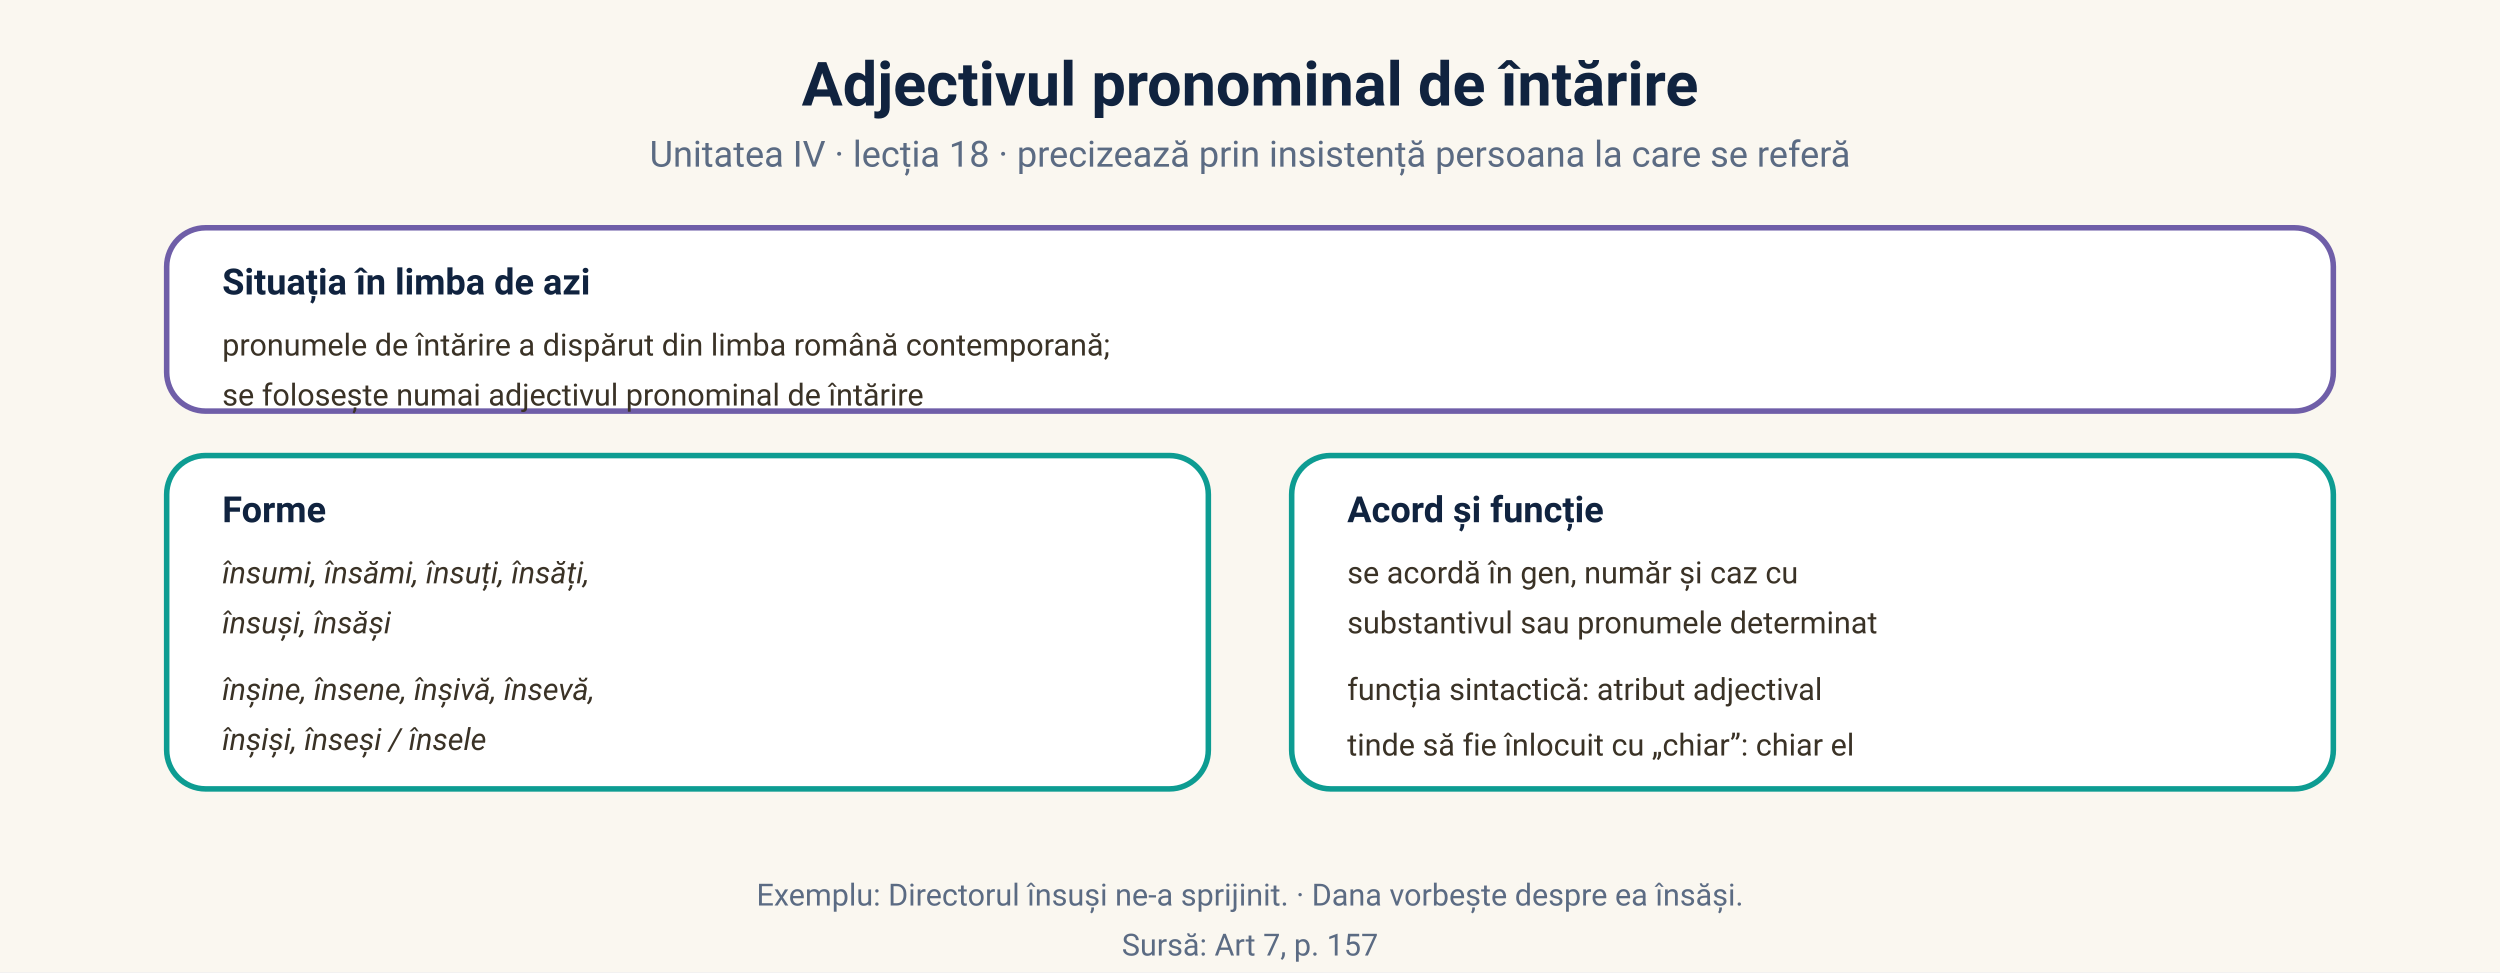
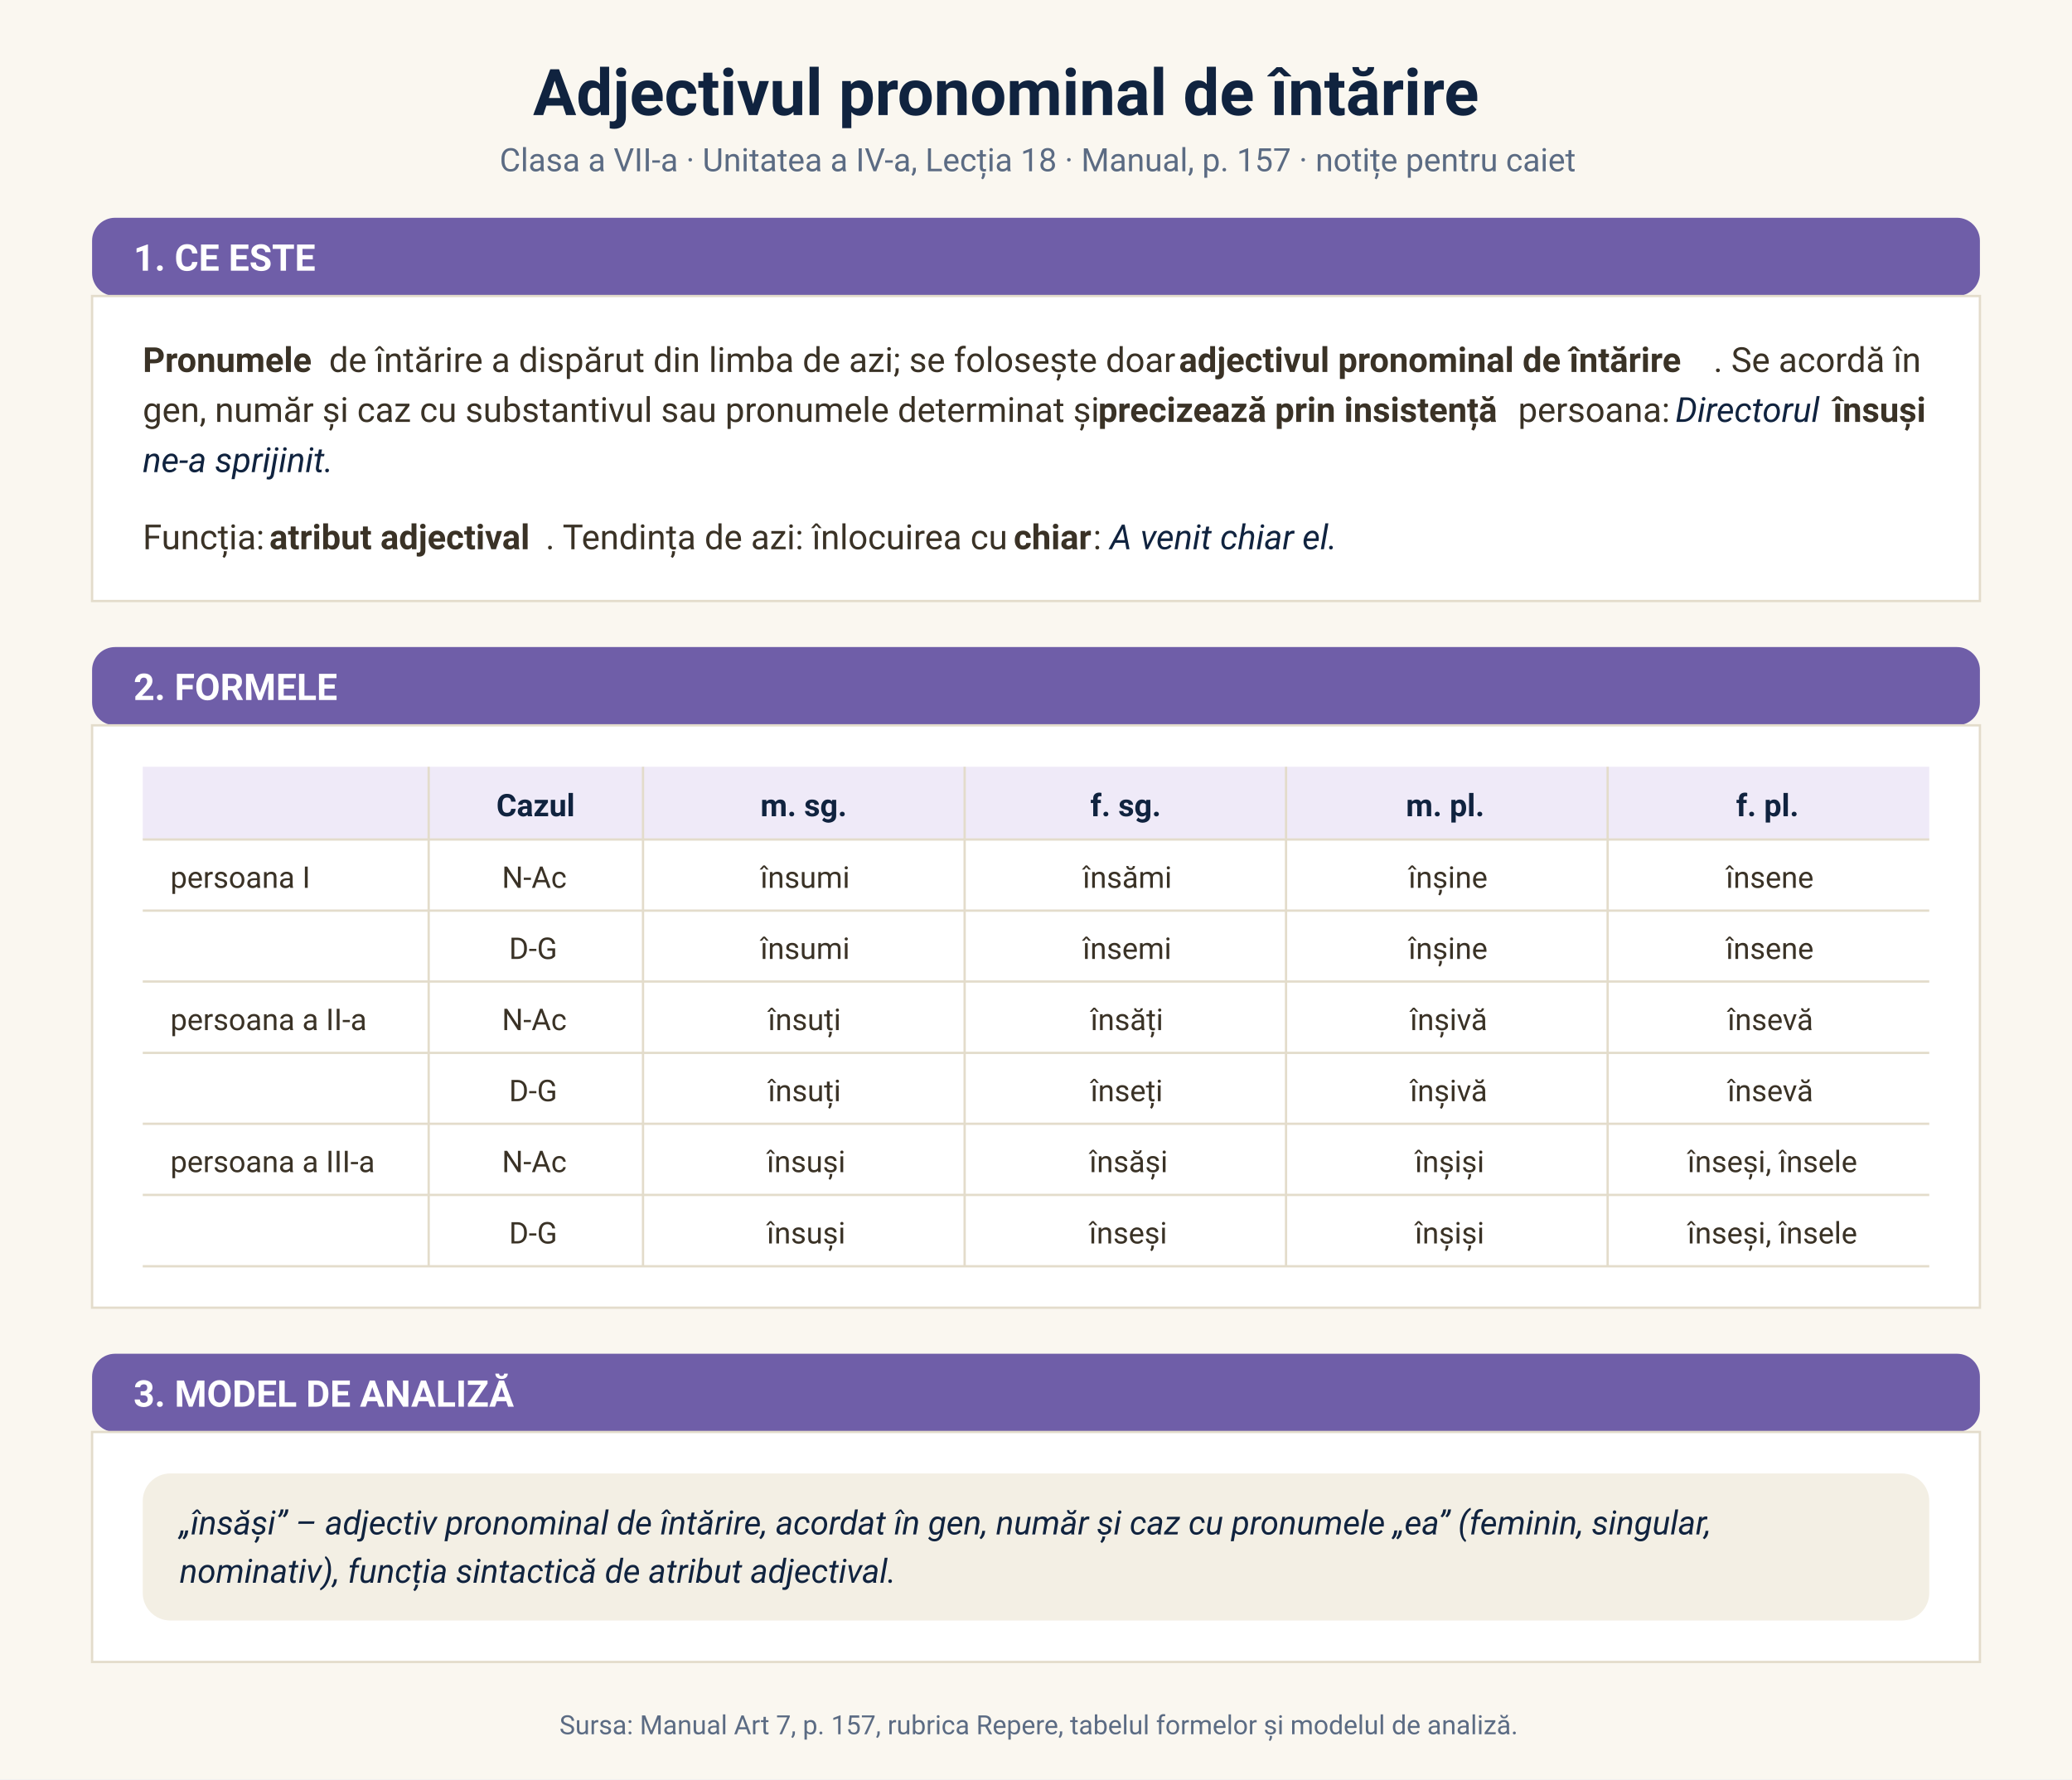
- <svg xmlns="http://www.w3.org/2000/svg" viewBox="0 0 900 350" font-family="'Segoe UI', 'Plus Jakarta Sans', -apple-system, Roboto, sans-serif">
-   <rect width="900" height="350" fill="#faf7f0" />
-   <text x="450" y="38" text-anchor="middle" font-size="22" font-weight="700" fill="#10233f">Adjectivul pronominal de întărire</text>
-   <text x="450" y="60" text-anchor="middle" font-size="13" fill="#5b6b83">Unitatea IV · lecția 18 · precizează prin insistență persoana la care se referă</text>
-   <rect x="60" y="82" width="780" height="66" rx="14" fill="#ffffff" stroke="#6f5ea8" stroke-width="2" />
-   <text x="80" y="106" font-size="13" font-weight="700" fill="#10233f">Situația în limba de azi</text>
-   <text font-size="11" fill="#3a3226">
-     <tspan x="80" y="128">pronumele de întărire a dispărut din limba română contemporană;</tspan>
-     <tspan x="80" y="146">se folosește numai adjectivul pronominal de întărire</tspan>
-   </text>
-   <rect x="60" y="164" width="375" height="120" rx="14" fill="#ffffff" stroke="#0d9c92" stroke-width="2" />
-   <text x="80" y="188" font-size="13" font-weight="700" fill="#10233f">Forme</text>
-   <text font-size="11" fill="#3a3226">
-     <tspan x="80" y="210" font-style="italic">însumi, însămi, însuți, însăți,</tspan>
-     <tspan x="80" y="228" font-style="italic">însuși, însăși</tspan>
-     <tspan x="80" y="252" font-style="italic">înșine, însene, înșivă, însevă,</tspan>
-     <tspan x="80" y="270" font-style="italic">înșiși, înseși / însele</tspan>
-   </text>
-   <rect x="465" y="164" width="375" height="120" rx="14" fill="#ffffff" stroke="#0d9c92" stroke-width="2" />
-   <text x="485" y="188" font-size="13" font-weight="700" fill="#10233f">Acord și funcție</text>
-   <text font-size="11" fill="#3a3226">
-     <tspan x="485" y="210">se acordă în gen, număr și caz cu</tspan>
-     <tspan x="485" y="228">substantivul sau pronumele determinat</tspan>
-     <tspan x="485" y="252">funcția sintactică: atribut adjectival</tspan>
-     <tspan x="485" y="272">tinde să fie înlocuit cu „chiar”: chiar el</tspan>
-   </text>
-   <text x="450" y="326" text-anchor="middle" font-size="11" fill="#5b6b83">Exemplu: Directorul însuși ne-a sprijinit. · Dana vorbește despre ea însăși.</text>
-   <text x="450" y="344" text-anchor="middle" font-size="11" fill="#5b6b83">Sursă: Art 7, p. 157</text>
+ <svg xmlns="http://www.w3.org/2000/svg" viewBox="0 0 900 773" font-family="'Segoe UI', 'Plus Jakarta Sans', -apple-system, Roboto, sans-serif">
+   <rect width="900" height="773" fill="#faf7f0" />
+   <text x="231.5" y="50.0" font-size="28" fill="#10233f" font-weight="700" textLength="437.9" lengthAdjust="spacing">Adjectivul pronominal de întărire</text>
+   <text x="217.0" y="74.4" font-size="14" fill="#5b6b83" textLength="466.1" lengthAdjust="spacing">Clasa a VII-a · Unitatea a IV-a, Lecția 18 · Manual, p. 157 · notițe pentru caiet</text>
+   <rect x="40" y="94.6" width="820" height="34" rx="10" fill="#6f5ea8" />
+   <text x="58" y="117.6" font-size="16" font-weight="700" fill="#ffffff">1. CE ESTE</text>
+   <rect x="40" y="128.6" width="820" height="132.5" fill="#ffffff" stroke="#e3dccb" />
+   <text x="62.0" y="161.6" font-size="15" fill="#3a3226" font-weight="700" textLength="76.8" lengthAdjust="spacing">Pronumele</text>
+   <text x="142.9" y="161.6" font-size="15" fill="#3a3226" textLength="365.2" lengthAdjust="spacing">de întărire a dispărut din limba de azi; se folosește doar</text>
+   <text x="512.1" y="161.6" font-size="15" fill="#3a3226" font-weight="700" textLength="232.2" lengthAdjust="spacing">adjectivul pronominal de întărire</text>
+   <text x="744.3" y="161.6" font-size="15" fill="#3a3226" textLength="88.5" lengthAdjust="spacing">. Se acordă în</text>
+   <text x="62.0" y="183.3" font-size="15" fill="#3a3226" textLength="411.0" lengthAdjust="spacing">gen, număr și caz cu substantivul sau pronumele determinat și</text>
+   <text x="477.0" y="183.3" font-size="15" fill="#3a3226" font-weight="700" textLength="178.3" lengthAdjust="spacing">precizează prin insistență</text>
+   <text x="659.4" y="183.3" font-size="15" fill="#3a3226" textLength="64.2" lengthAdjust="spacing">persoana:</text>
+   <text x="727.7" y="183.3" font-size="15" fill="#10233f" font-style="italic" textLength="64.5" lengthAdjust="spacing">Directorul</text>
+   <text x="796.2" y="183.3" font-size="15" fill="#3a3226" font-weight="700" textLength="39.9" lengthAdjust="spacing">însuși</text>
+   <text x="62.0" y="205.1" font-size="15" fill="#10233f" font-style="italic" textLength="85.2" lengthAdjust="spacing">ne-a sprijinit.</text>
+   <text x="62.0" y="238.6" font-size="15" fill="#3a3226" textLength="51.0" lengthAdjust="spacing">Funcția:</text>
+   <text x="117.0" y="238.6" font-size="15" fill="#3a3226" font-weight="700" textLength="120.0" lengthAdjust="spacing">atribut adjectival</text>
+   <text x="237.0" y="238.6" font-size="15" fill="#3a3226" textLength="199.2" lengthAdjust="spacing">. Tendința de azi: înlocuirea cu</text>
+   <text x="440.3" y="238.6" font-size="15" fill="#3a3226" font-weight="700" textLength="34.5" lengthAdjust="spacing">chiar</text>
+   <text x="474.8" y="238.6" font-size="15" fill="#3a3226" textLength="3.3" lengthAdjust="spacing">:</text>
+   <text x="482.1" y="238.6" font-size="15" fill="#10233f" font-style="italic" textLength="100.0" lengthAdjust="spacing">A venit chiar el.</text>
+   <rect x="40" y="281.1" width="820" height="34" rx="10" fill="#6f5ea8" />
+   <text x="58" y="304.1" font-size="16" font-weight="700" fill="#ffffff">2. FORMELE</text>
+   <rect x="40" y="315.1" width="820" height="253.0" fill="#ffffff" stroke="#e3dccb" />
+   <rect x="62.0" y="333.1" width="776.0" height="31.6" fill="#efeaf8" />
+   <text x="215.6" y="354.6" font-size="13.5" fill="#10233f" font-weight="700" textLength="34.2" lengthAdjust="spacing">Cazul</text>
+   <text x="330.3" y="354.6" font-size="13.5" fill="#10233f" font-weight="700" textLength="37.8" lengthAdjust="spacing">m. sg.</text>
+   <text x="473.6" y="354.6" font-size="13.5" fill="#10233f" font-weight="700" textLength="30.5" lengthAdjust="spacing">f. sg.</text>
+   <text x="610.7" y="354.6" font-size="13.5" fill="#10233f" font-weight="700" textLength="35.6" lengthAdjust="spacing">m. pl.</text>
+   <text x="754.1" y="354.6" font-size="13.5" fill="#10233f" font-weight="700" textLength="28.3" lengthAdjust="spacing">f. pl.</text>
+   <line x1="62.0" y1="364.7" x2="838.0" y2="364.7" stroke="#e3dccb" />
+   <text x="74.0" y="385.7" font-size="13" fill="#3a3226" textLength="59.8" lengthAdjust="spacing">persoana I</text>
+   <text x="218.0" y="385.7" font-size="13" fill="#3a3226" textLength="29.4" lengthAdjust="spacing">N-Ac</text>
+   <text x="330.3" y="385.7" font-size="13" fill="#3a3226" textLength="37.7" lengthAdjust="spacing">însumi</text>
+   <text x="470.3" y="385.7" font-size="13" fill="#3a3226" textLength="36.9" lengthAdjust="spacing">însămi</text>
+   <text x="611.8" y="385.7" font-size="13" fill="#3a3226" textLength="33.3" lengthAdjust="spacing">înșine</text>
+   <text x="749.7" y="385.7" font-size="13" fill="#3a3226" textLength="36.9" lengthAdjust="spacing">însene</text>
+   <line x1="62.0" y1="395.6" x2="838.0" y2="395.6" stroke="#e3dccb" />
+   <text x="221.1" y="416.6" font-size="13" fill="#3a3226" textLength="23.3" lengthAdjust="spacing">D-G</text>
+   <text x="330.3" y="416.6" font-size="13" fill="#3a3226" textLength="37.7" lengthAdjust="spacing">însumi</text>
+   <text x="470.3" y="416.6" font-size="13" fill="#3a3226" textLength="37.0" lengthAdjust="spacing">însemi</text>
+   <text x="611.8" y="416.6" font-size="13" fill="#3a3226" textLength="33.3" lengthAdjust="spacing">înșine</text>
+   <text x="749.7" y="416.6" font-size="13" fill="#3a3226" textLength="36.9" lengthAdjust="spacing">însene</text>
+   <line x1="62.0" y1="426.4" x2="838.0" y2="426.4" stroke="#e3dccb" />
+   <text x="74.0" y="447.5" font-size="13" fill="#3a3226" textLength="85.3" lengthAdjust="spacing">persoana a II-a</text>
+   <text x="218.0" y="447.5" font-size="13" fill="#3a3226" textLength="29.4" lengthAdjust="spacing">N-Ac</text>
+   <text x="333.6" y="447.5" font-size="13" fill="#3a3226" textLength="30.9" lengthAdjust="spacing">însuți</text>
+   <text x="473.7" y="447.5" font-size="13" fill="#3a3226" textLength="30.2" lengthAdjust="spacing">însăți</text>
+   <text x="612.5" y="447.5" font-size="13" fill="#3a3226" textLength="32.0" lengthAdjust="spacing">înșivă</text>
+   <text x="750.4" y="447.5" font-size="13" fill="#3a3226" textLength="35.6" lengthAdjust="spacing">însevă</text>
+   <line x1="62.0" y1="457.4" x2="838.0" y2="457.4" stroke="#e3dccb" />
+   <text x="221.1" y="478.4" font-size="13" fill="#3a3226" textLength="23.3" lengthAdjust="spacing">D-G</text>
+   <text x="333.6" y="478.4" font-size="13" fill="#3a3226" textLength="30.9" lengthAdjust="spacing">însuți</text>
+   <text x="473.7" y="478.4" font-size="13" fill="#3a3226" textLength="30.3" lengthAdjust="spacing">înseți</text>
+   <text x="612.5" y="478.4" font-size="13" fill="#3a3226" textLength="32.0" lengthAdjust="spacing">înșivă</text>
+   <text x="750.4" y="478.4" font-size="13" fill="#3a3226" textLength="35.6" lengthAdjust="spacing">însevă</text>
+   <line x1="62.0" y1="488.2" x2="838.0" y2="488.2" stroke="#e3dccb" />
+   <text x="74.0" y="509.2" font-size="13" fill="#3a3226" textLength="88.8" lengthAdjust="spacing">persoana a III-a</text>
+   <text x="218.0" y="509.2" font-size="13" fill="#3a3226" textLength="29.4" lengthAdjust="spacing">N-Ac</text>
+   <text x="333.1" y="509.2" font-size="13" fill="#3a3226" textLength="32.0" lengthAdjust="spacing">însuși</text>
+   <text x="473.2" y="509.2" font-size="13" fill="#3a3226" textLength="31.2" lengthAdjust="spacing">însăși</text>
+   <text x="614.6" y="509.2" font-size="13" fill="#3a3226" textLength="27.7" lengthAdjust="spacing">înșiși</text>
+   <text x="733.0" y="509.2" font-size="13" fill="#3a3226" textLength="70.3" lengthAdjust="spacing">înseși, însele</text>
+   <line x1="62.0" y1="519.1" x2="838.0" y2="519.1" stroke="#e3dccb" />
+   <text x="221.1" y="540.2" font-size="13" fill="#3a3226" textLength="23.3" lengthAdjust="spacing">D-G</text>
+   <text x="333.1" y="540.2" font-size="13" fill="#3a3226" textLength="32.0" lengthAdjust="spacing">însuși</text>
+   <text x="473.1" y="540.2" font-size="13" fill="#3a3226" textLength="31.3" lengthAdjust="spacing">înseși</text>
+   <text x="614.6" y="540.2" font-size="13" fill="#3a3226" textLength="27.7" lengthAdjust="spacing">înșiși</text>
+   <text x="733.0" y="540.2" font-size="13" fill="#3a3226" textLength="70.3" lengthAdjust="spacing">înseși, însele</text>
+   <line x1="62.0" y1="550.1" x2="838.0" y2="550.1" stroke="#e3dccb" />
+   <line x1="186.2" y1="333.1" x2="186.2" y2="550.1" stroke="#e3dccb" />
+   <line x1="279.3" y1="333.1" x2="279.3" y2="550.1" stroke="#e3dccb" />
+   <line x1="419.0" y1="333.1" x2="419.0" y2="550.1" stroke="#e3dccb" />
+   <line x1="558.6" y1="333.1" x2="558.6" y2="550.1" stroke="#e3dccb" />
+   <line x1="698.3" y1="333.1" x2="698.3" y2="550.1" stroke="#e3dccb" />
+   <rect x="40" y="588.1" width="820" height="34" rx="10" fill="#6f5ea8" />
+   <text x="58" y="611.1" font-size="16" font-weight="700" fill="#ffffff">3. MODEL DE ANALIZĂ</text>
+   <rect x="40" y="622.1" width="820" height="99.9" fill="#ffffff" stroke="#e3dccb" />
+   <rect x="62.0" y="640.1" width="776.0" height="63.9" rx="12" fill="#f3efe4" />
+   <text x="78.0" y="666.6" font-size="14.5" fill="#10233f" font-style="italic" textLength="674.5" lengthAdjust="spacing">„însăși” – adjectiv pronominal de întărire, acordat în gen, număr și caz cu pronumele „ea” (feminin, singular,</text>
+   <text x="78.0" y="687.6" font-size="14.5" fill="#10233f" font-style="italic" textLength="312.5" lengthAdjust="spacing">nominativ), funcția sintactică de atribut adjectival.</text>
+   <text x="243.0" y="753.4" font-size="11.5" fill="#5b6b83" textLength="414.0" lengthAdjust="spacing">Sursa: Manual Art 7, p. 157, rubrica Repere, tabelul formelor și modelul de analiză.</text>
</svg>
